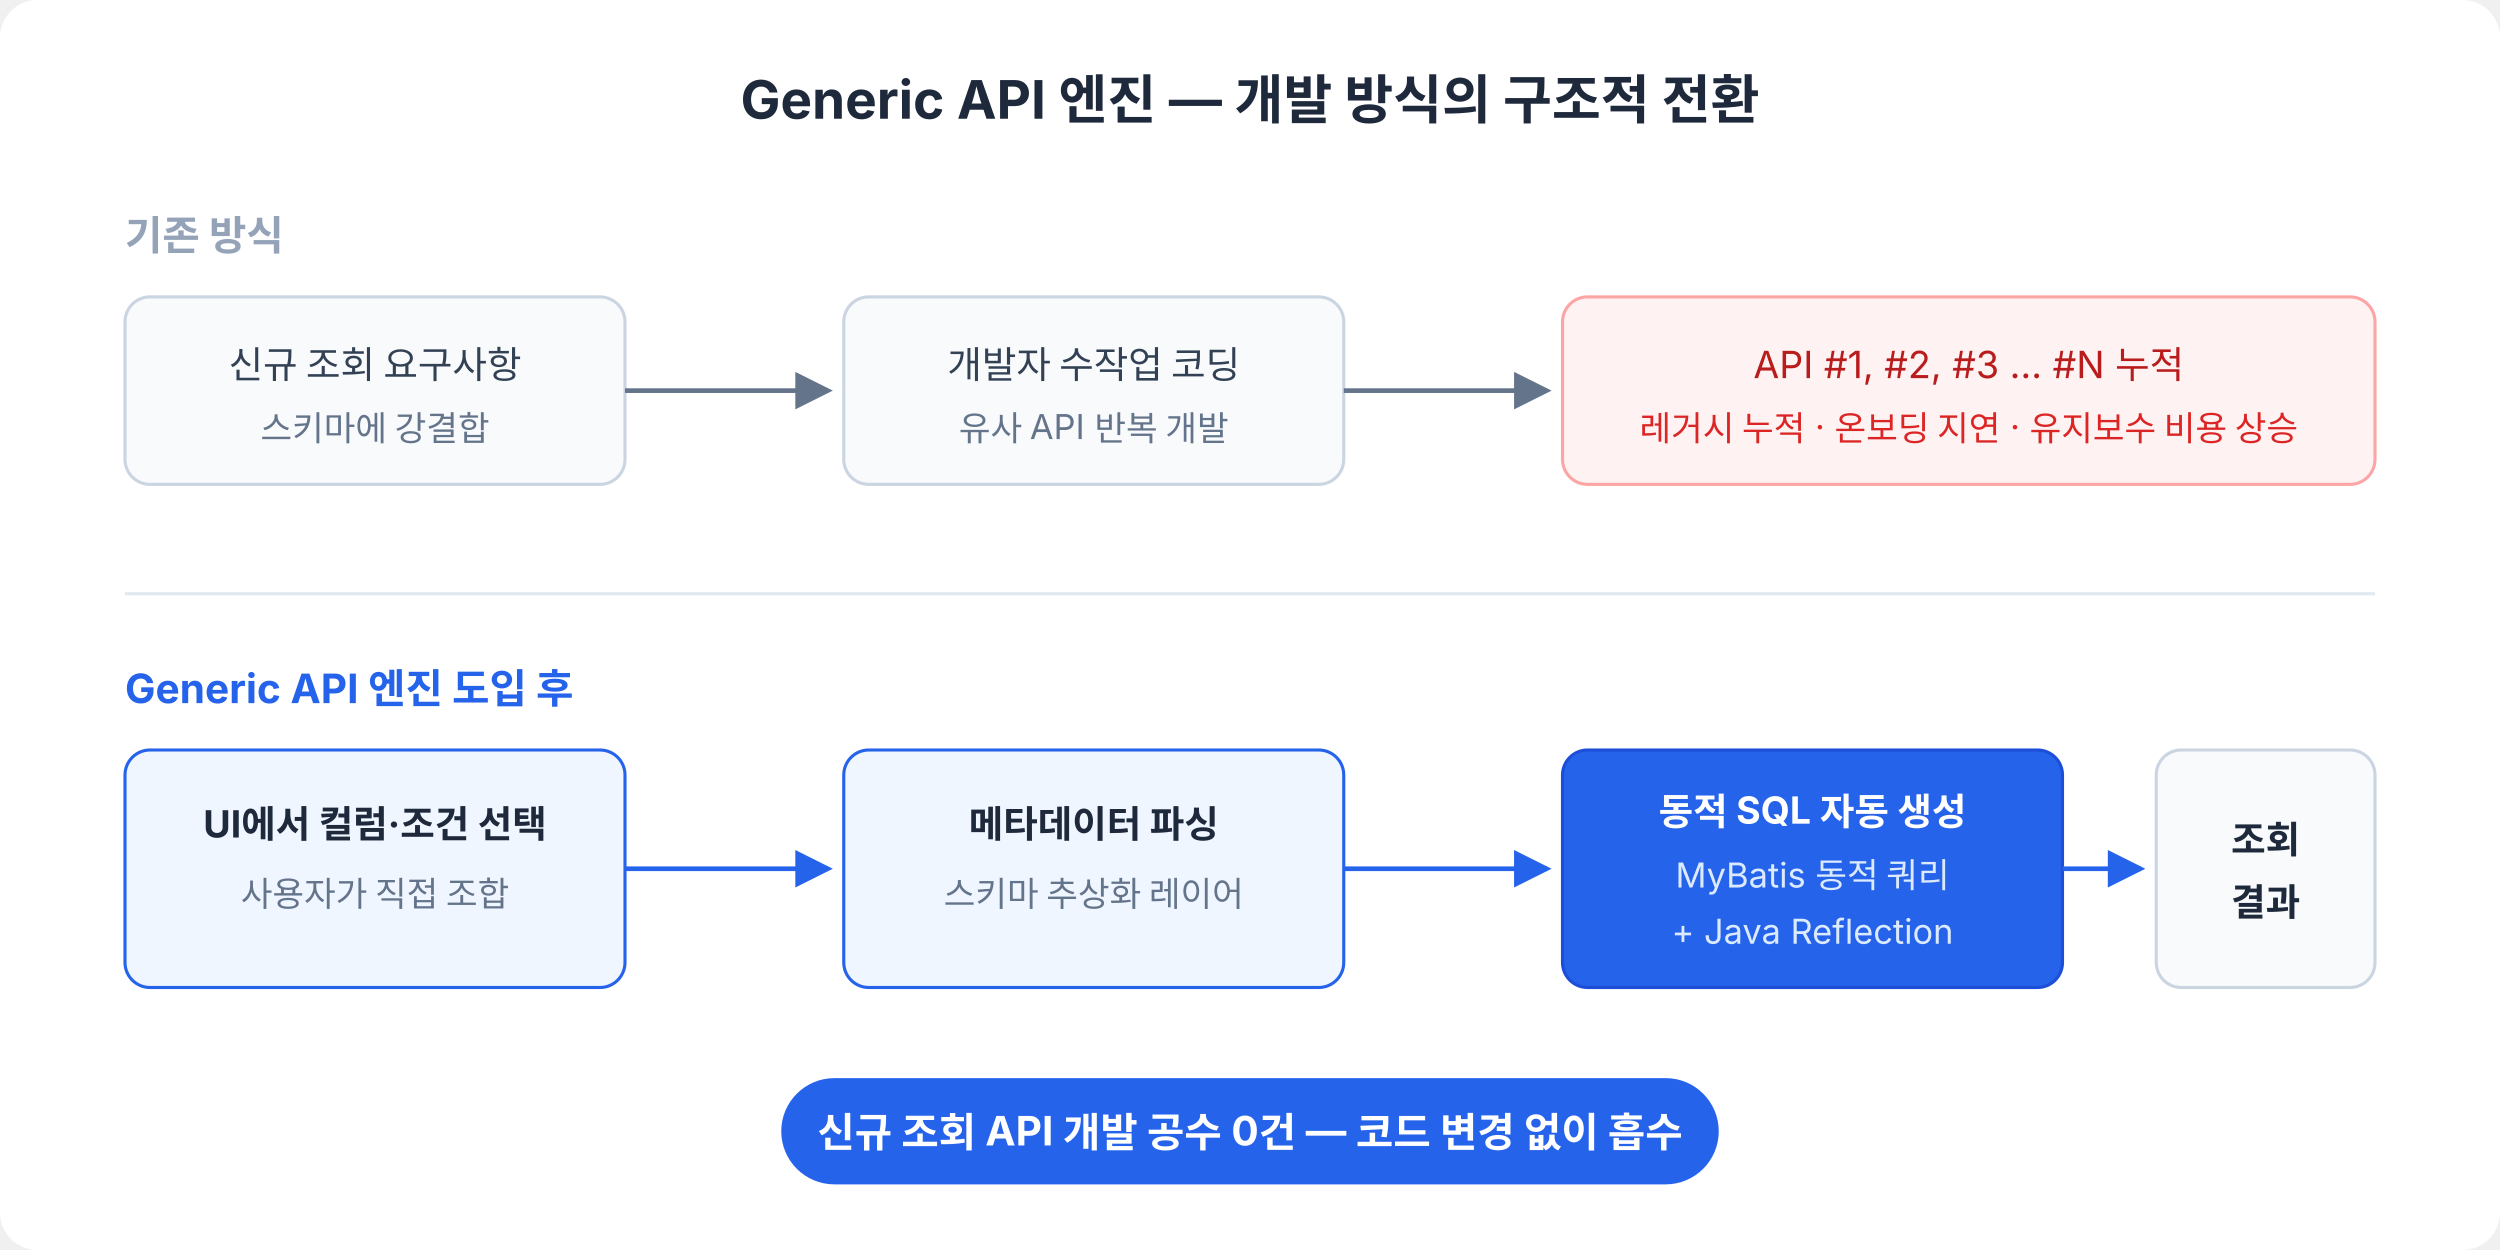
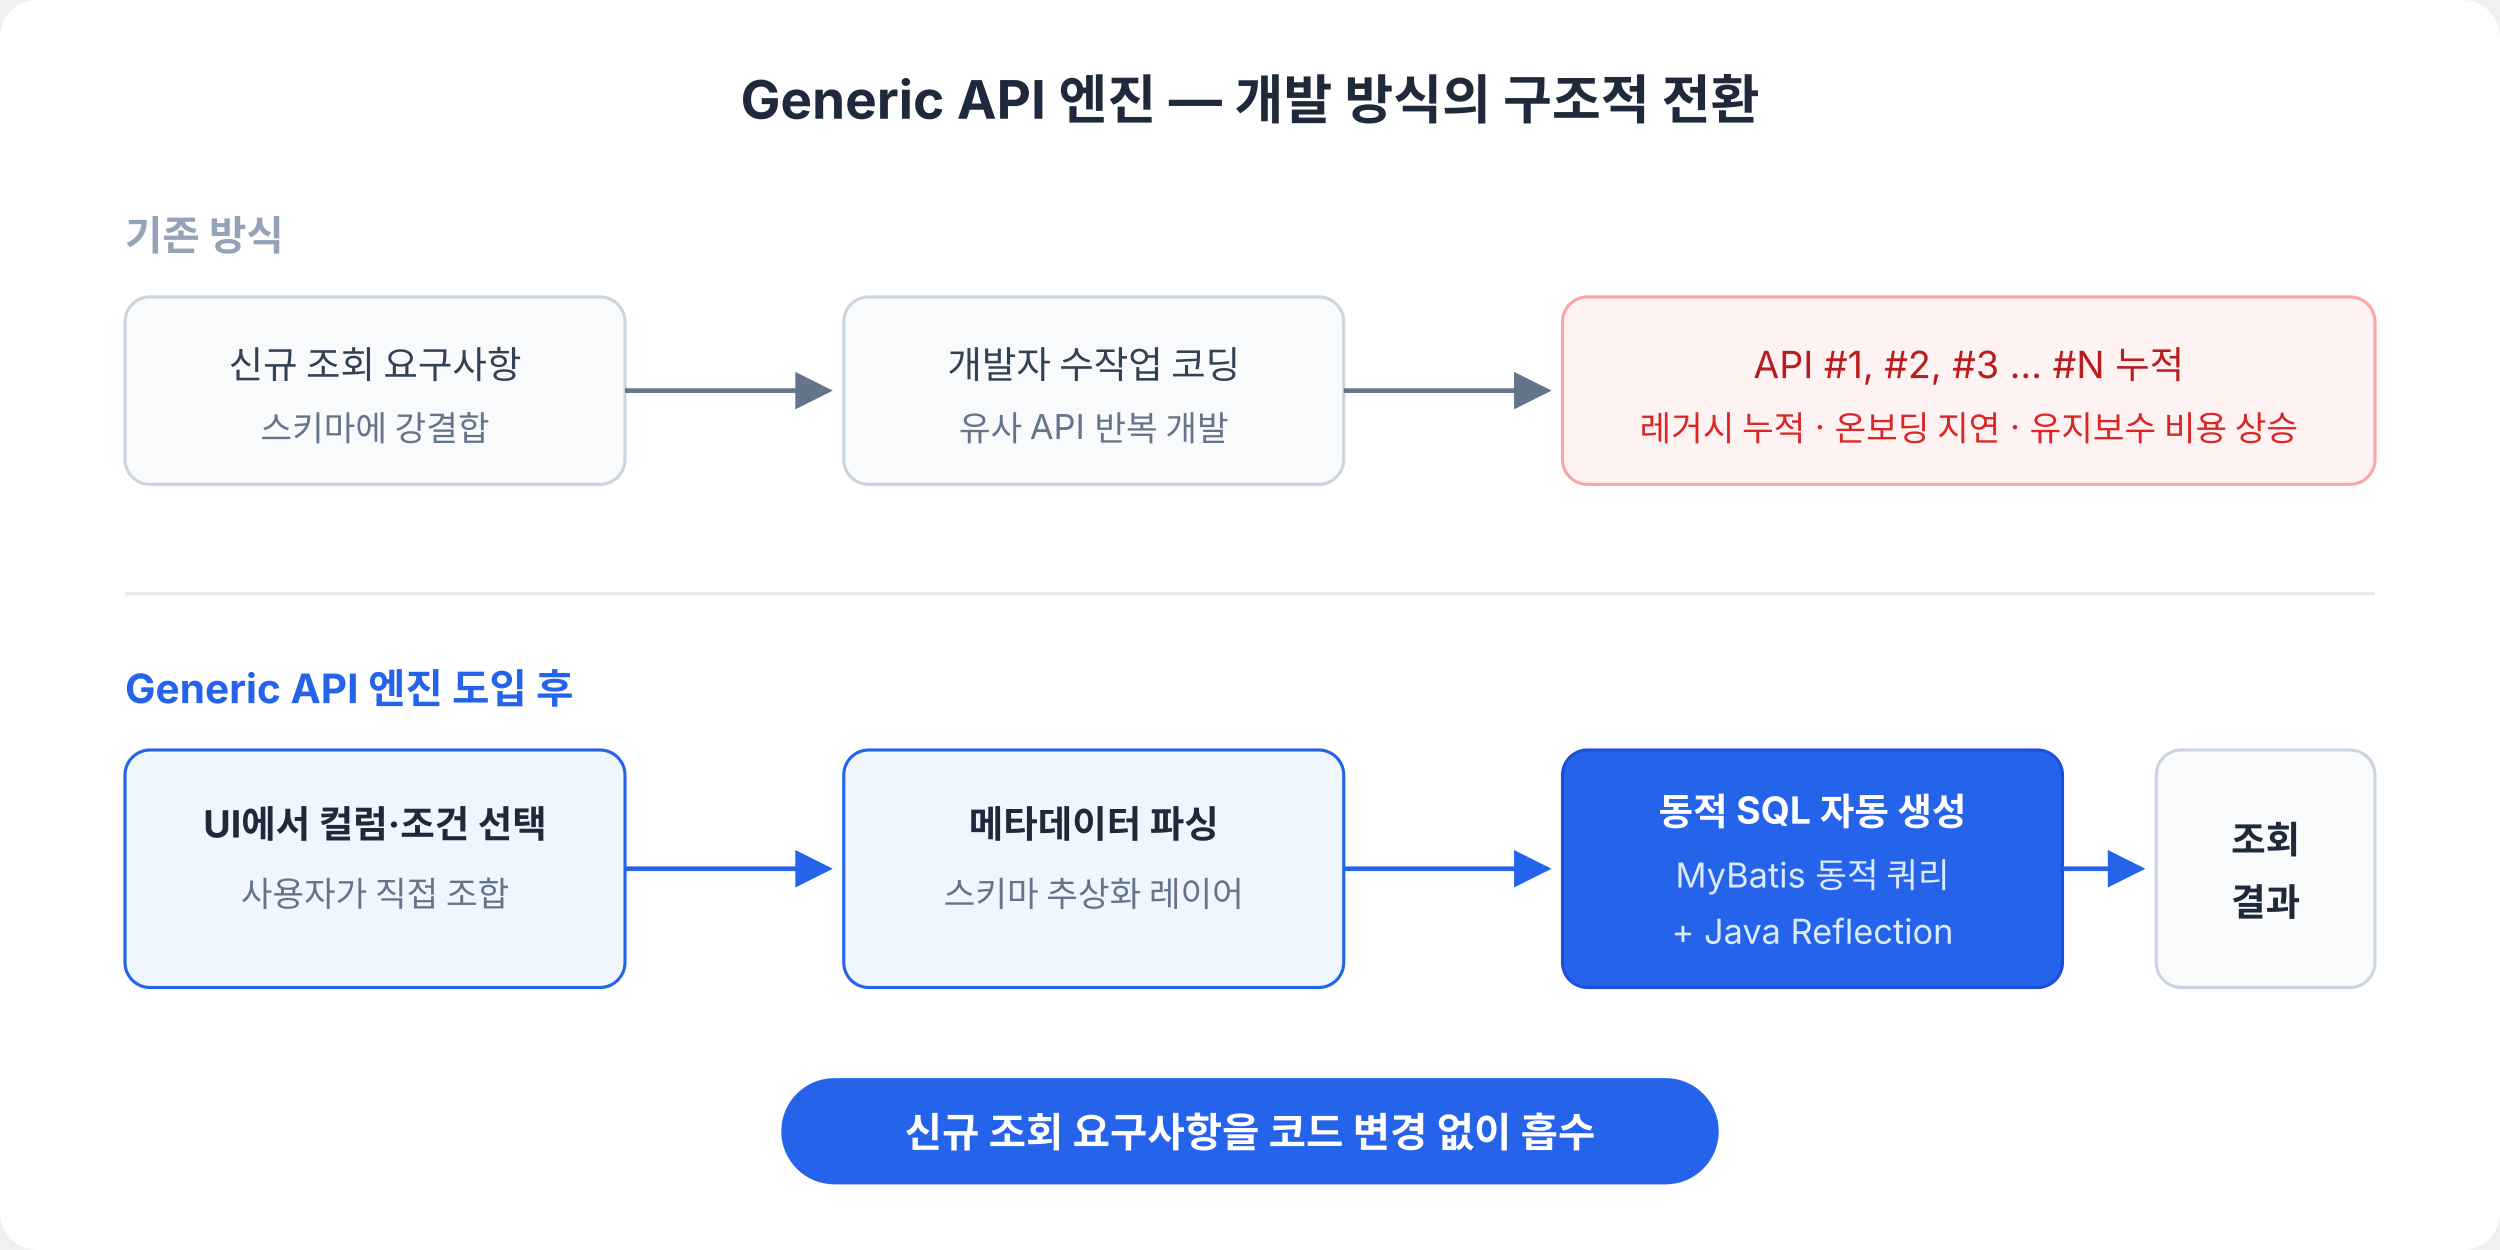
<svg xmlns="http://www.w3.org/2000/svg" viewBox="0 0 800 400" font-family="-apple-system, 'Segoe UI', 'Malgun Gothic', sans-serif">
  <defs>
    <marker id="arrow" markerWidth="8" markerHeight="8" refX="7" refY="4" orient="auto">
      <path d="M0,0 L8,4 L0,8 z" fill="#64748b" />
    </marker>
    <marker id="arrowBlue" markerWidth="8" markerHeight="8" refX="7" refY="4" orient="auto">
      <path d="M0,0 L8,4 L0,8 z" fill="#2563eb" />
    </marker>
  </defs>
  <rect width="800" height="400" fill="#ffffff" rx="12" />
  <text x="400" y="38" text-anchor="middle" font-size="17" font-weight="bold" fill="#1e293b">Generic API 엔진 — 개발 방식의 구조적 전환</text>
  <text x="40" y="80" font-size="13" font-weight="bold" fill="#94a3b8">기존 방식</text>
  <rect x="40" y="95" width="160" height="60" rx="8" fill="#f8fafc" stroke="#cbd5e1" />
  <text x="120" y="121" text-anchor="middle" font-size="12" fill="#334155">신규 조회 요구사항</text>
  <text x="120" y="141" text-anchor="middle" font-size="11" fill="#64748b">스키마에 강결합</text>
  <rect x="270" y="95" width="160" height="60" rx="8" fill="#f8fafc" stroke="#cbd5e1" />
  <text x="350" y="121" text-anchor="middle" font-size="12" fill="#334155">개발자 수작업 코딩</text>
  <text x="350" y="141" text-anchor="middle" font-size="11" fill="#64748b">유사 API 반복 개발</text>
  <rect x="500" y="95" width="260" height="60" rx="8" fill="#fef2f2" stroke="#fca5a5" />
  <text x="630" y="121" text-anchor="middle" font-size="12" fill="#b91c1c">API #1, #2, #3 ... #N 누적</text>
  <text x="630" y="141" text-anchor="middle" font-size="11" fill="#dc2626">레거시 누적 · 온보딩 지연 · 유지보수 비용 상승</text>
  <line x1="200" y1="125" x2="265" y2="125" stroke="#64748b" stroke-width="1.5" marker-end="url(#arrow)" />
  <line x1="430" y1="125" x2="495" y2="125" stroke="#64748b" stroke-width="1.5" marker-end="url(#arrow)" />
  <line x1="40" y1="190" x2="760" y2="190" stroke="#e2e8f0" stroke-width="1" />
  <text x="40" y="225" font-size="13" font-weight="bold" fill="#2563eb">Generic API 엔진 도입 후</text>
  <rect x="40" y="240" width="160" height="76" rx="8" fill="#eff6ff" stroke="#2563eb" />
  <text x="120" y="268" text-anchor="middle" font-size="12" font-weight="bold" fill="#1e293b">UI에서 컬럼·조건 선택</text>
  <text x="120" y="290" text-anchor="middle" font-size="11" fill="#64748b">사용자가 직접 조합</text>
  <rect x="270" y="240" width="160" height="76" rx="8" fill="#eff6ff" stroke="#2563eb" />
  <text x="350" y="268" text-anchor="middle" font-size="12" font-weight="bold" fill="#1e293b">메타데이터 파싱</text>
  <text x="350" y="290" text-anchor="middle" font-size="11" fill="#64748b">스키마 추상화 레이어</text>
  <rect x="500" y="240" width="160" height="76" rx="8" fill="#2563eb" stroke="#1d4ed8" />
  <text x="580" y="264" text-anchor="middle" font-size="12" font-weight="bold" fill="#ffffff">동적 SQL 자동 생성</text>
  <text x="580" y="284" text-anchor="middle" font-size="11" fill="#dbeafe">MyBatis 동적 쿼리</text>
  <text x="580" y="302" text-anchor="middle" font-size="11" fill="#dbeafe">+ Java Reflection</text>
  <rect x="690" y="240" width="70" height="76" rx="8" fill="#f8fafc" stroke="#cbd5e1" />
  <text x="725" y="273" text-anchor="middle" font-size="12" font-weight="bold" fill="#1e293b">조회</text>
  <text x="725" y="293" text-anchor="middle" font-size="12" font-weight="bold" fill="#1e293b">결과</text>
  <line x1="200" y1="278" x2="265" y2="278" stroke="#2563eb" stroke-width="1.5" marker-end="url(#arrowBlue)" />
  <line x1="430" y1="278" x2="495" y2="278" stroke="#2563eb" stroke-width="1.5" marker-end="url(#arrowBlue)" />
  <line x1="660" y1="278" x2="685" y2="278" stroke="#2563eb" stroke-width="1.5" marker-end="url(#arrowBlue)" />
  <rect x="250" y="345" width="300" height="34" rx="17" fill="#2563eb" />
-   <text x="400" y="367" text-anchor="middle" font-size="13" font-weight="bold" fill="#ffffff">신규 조회 API 개발 공수 0건 — 코드 변경 없이 흡수</text>
+   <text x="400" y="367" text-anchor="middle" font-size="13" font-weight="bold" fill="#ffffff">신규 조회 요구사항을 코드 변경 없이 흡수</text>
</svg>
